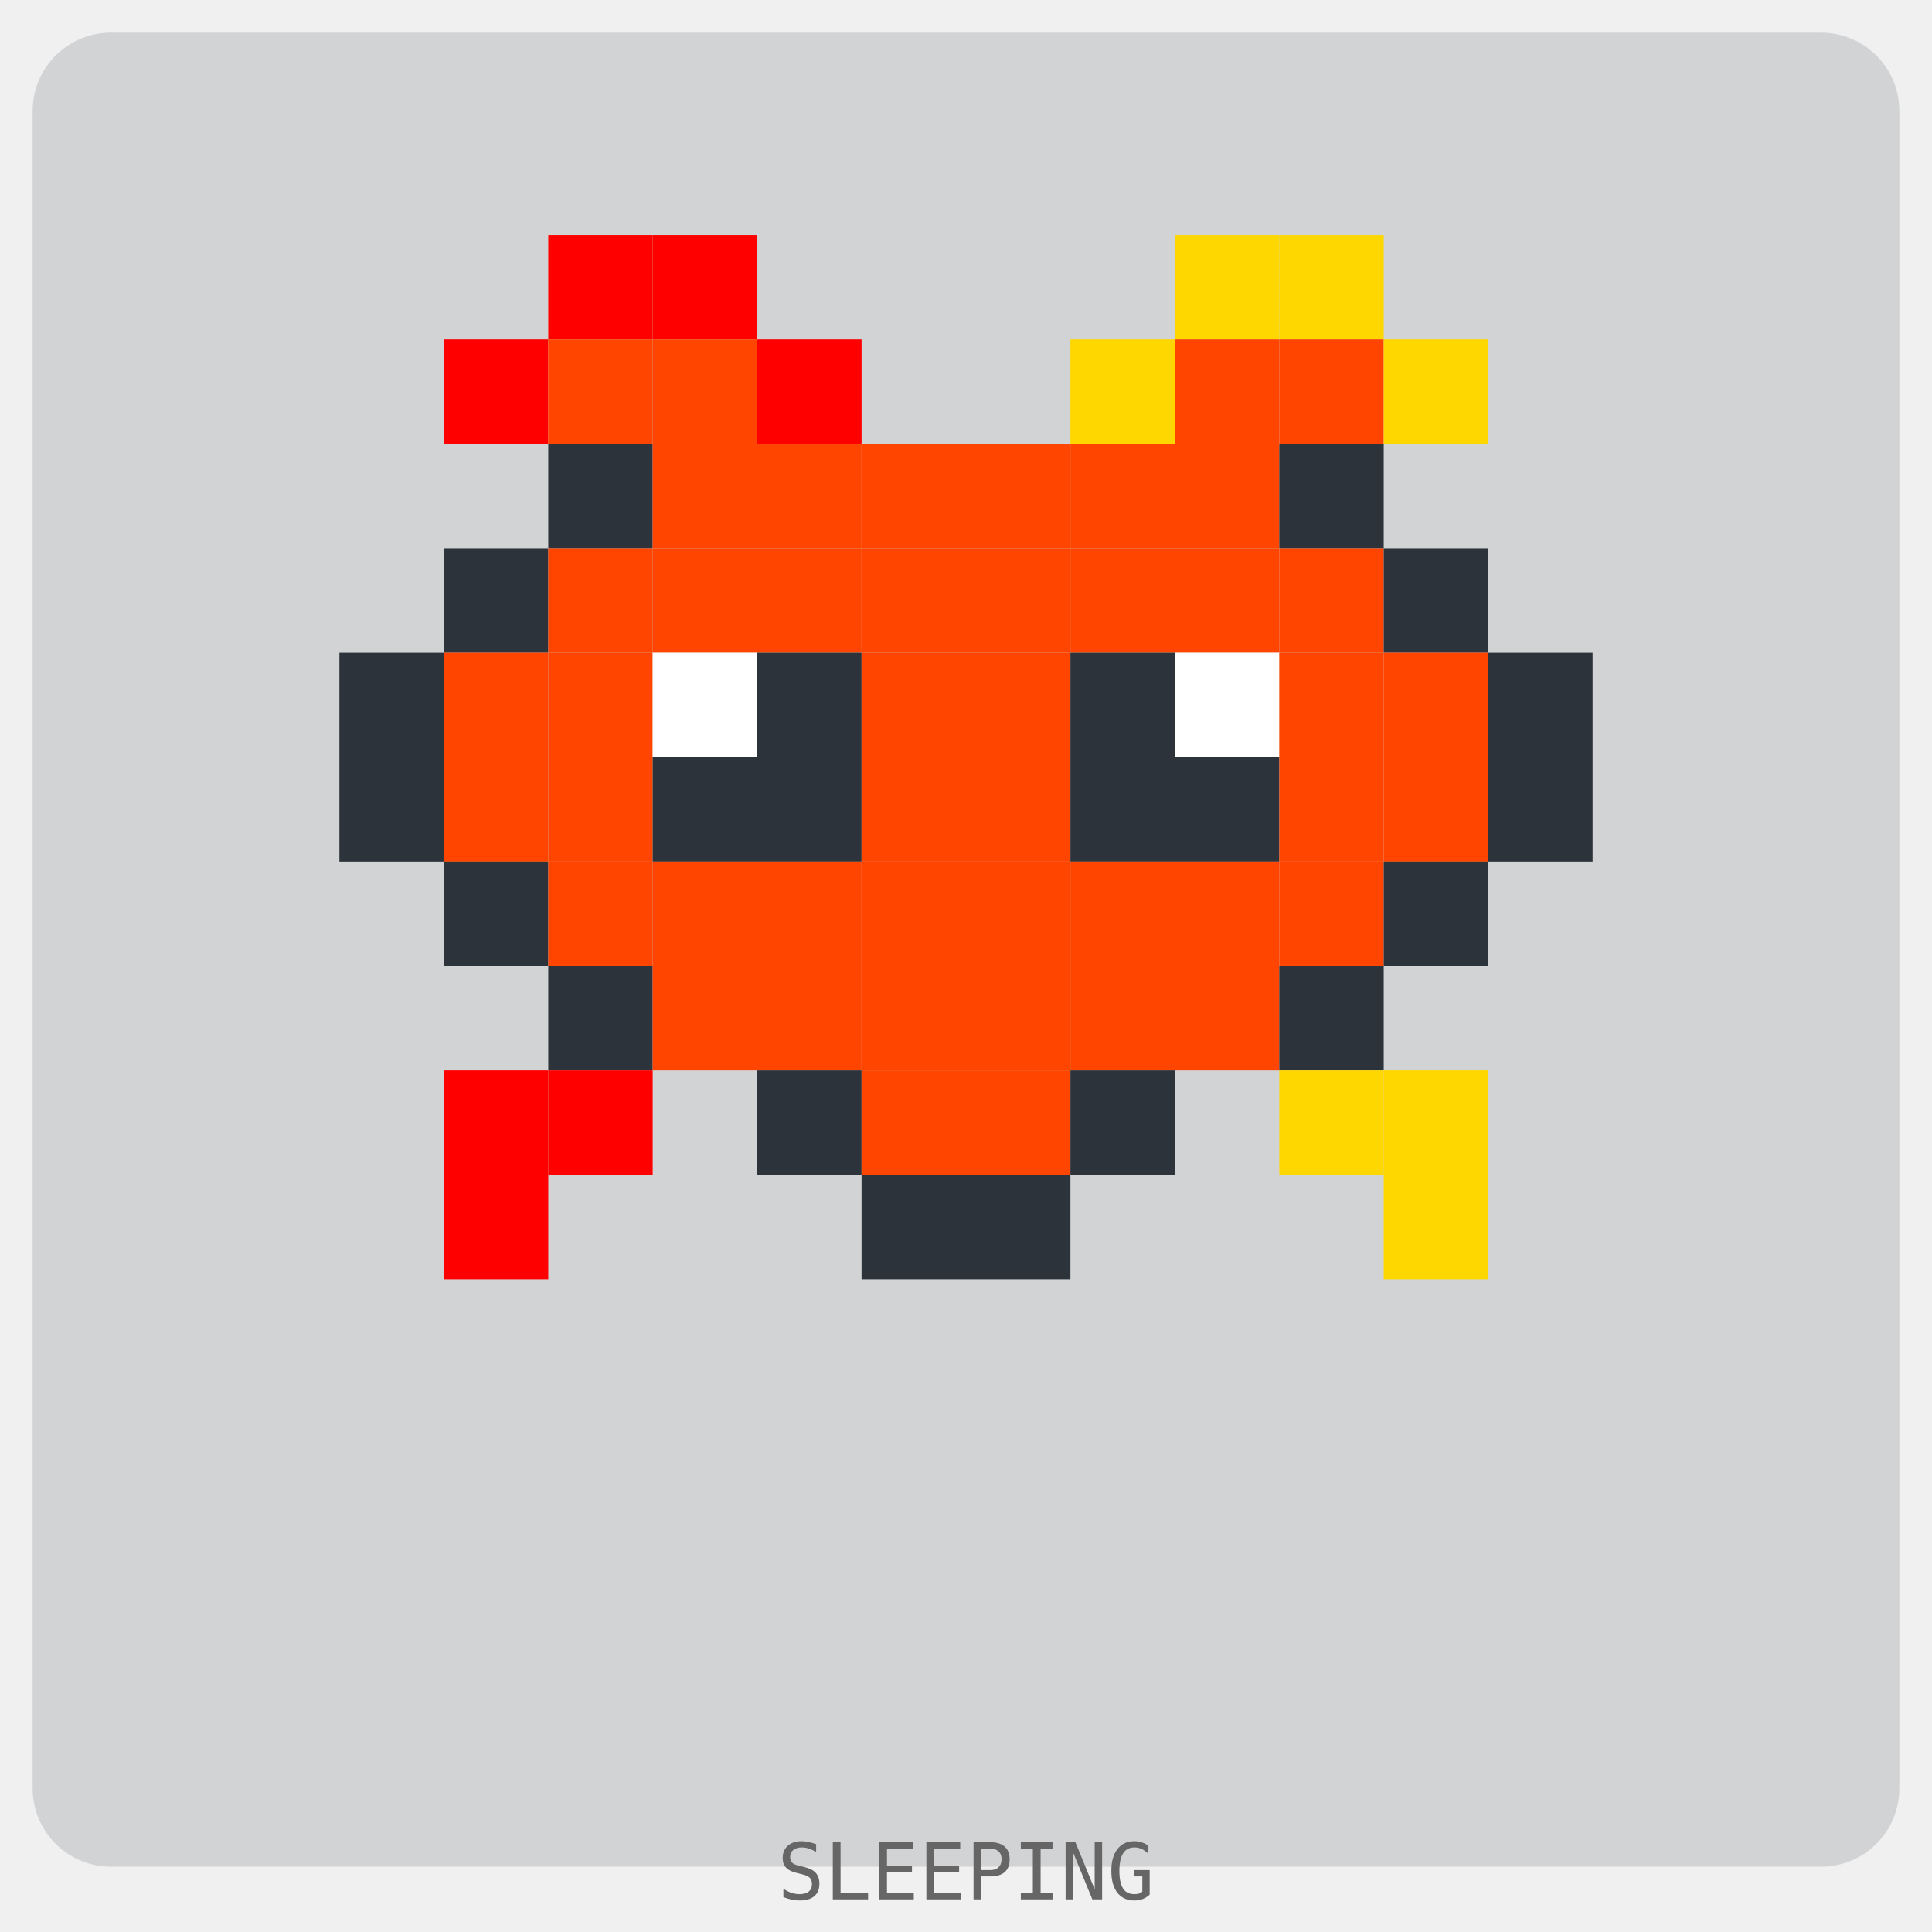
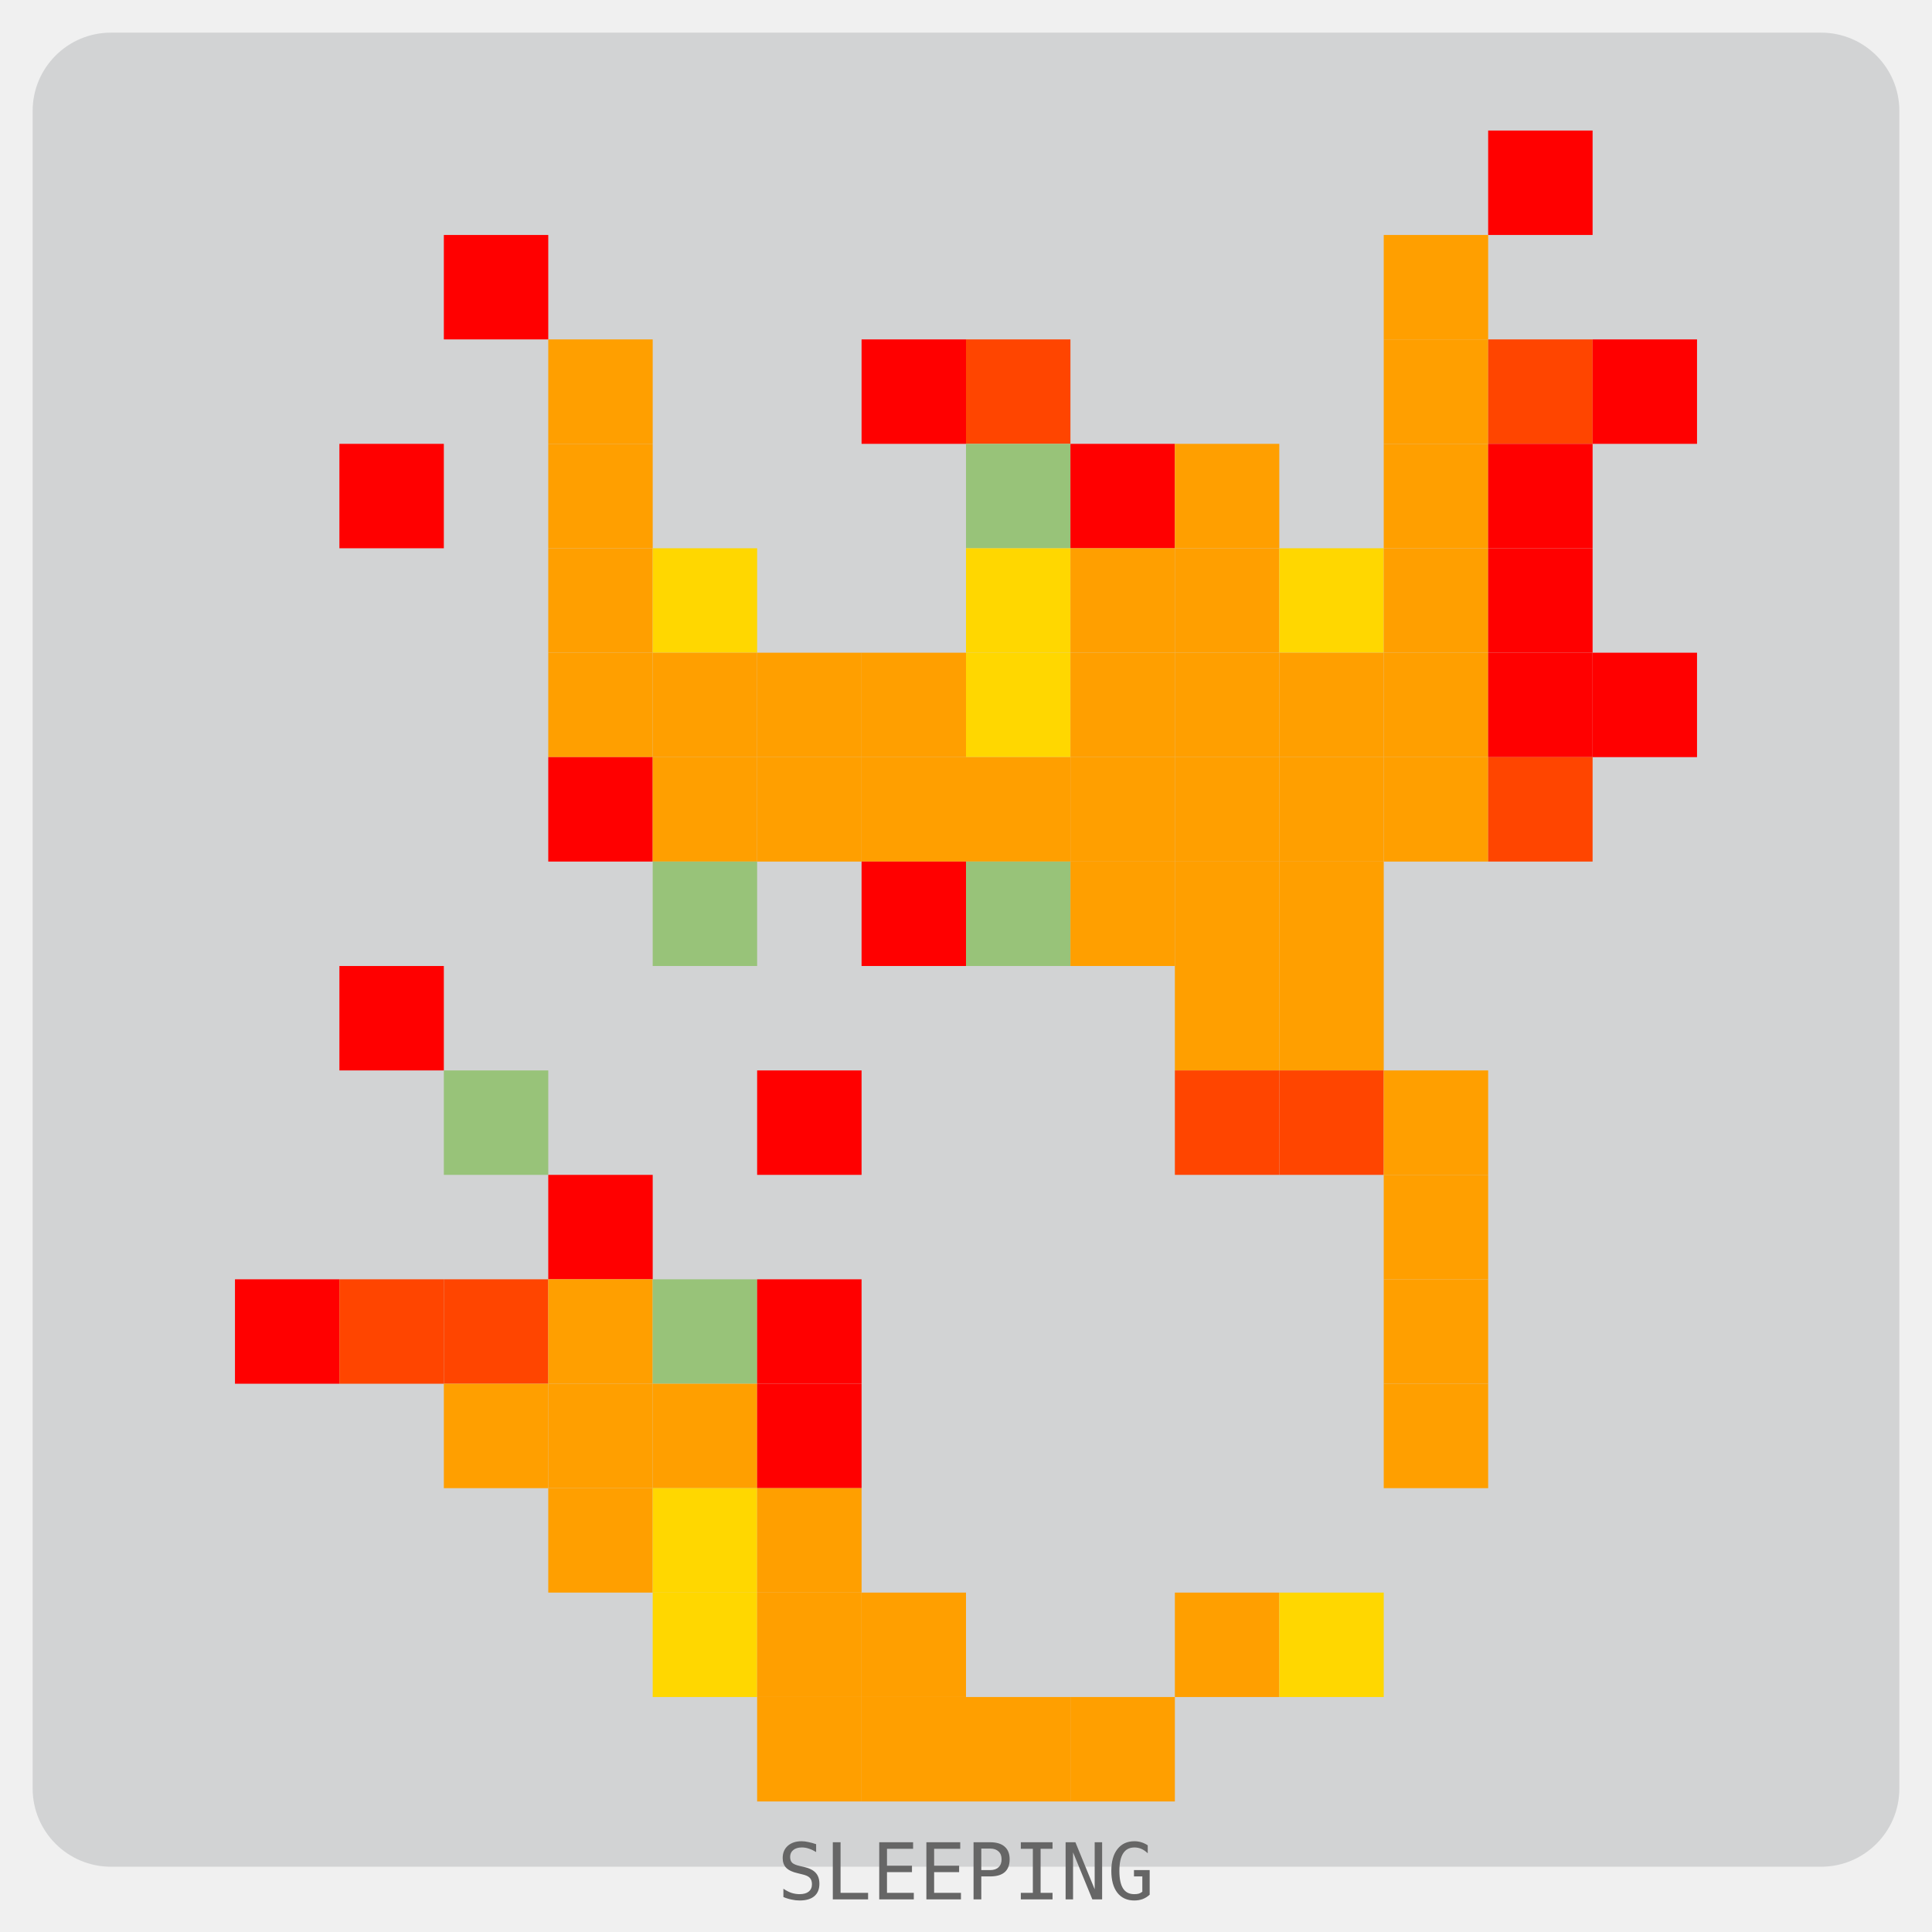
<svg xmlns="http://www.w3.org/2000/svg" width="296" height="296" viewBox="0 0 296 296">
  <style>.pet { transform-origin: center; }</style>
  <rect x="5" y="5" width="286" height="281" rx="12" ry="12" fill="rgba(45, 51, 59, 0.15)" />
  <g transform="translate(20, 20)" opacity="1">
    <g class="pet">
-       <rect x="64" y="16" width="16" height="16" fill="#FF0000" />
-       <rect x="80" y="16" width="16" height="16" fill="#FF0000" />
-       <rect x="160" y="16" width="16" height="16" fill="#FFD700" />
-       <rect x="176" y="16" width="16" height="16" fill="#FFD700" />
-       <rect x="48" y="32" width="16" height="16" fill="#FF0000" />
-       <rect x="64" y="32" width="16" height="16" fill="#ff4500" />
-       <rect x="80" y="32" width="16" height="16" fill="#ff4500" />
-       <rect x="96" y="32" width="16" height="16" fill="#FF0000" />
-       <rect x="144" y="32" width="16" height="16" fill="#FFD700" />
-       <rect x="160" y="32" width="16" height="16" fill="#ff4500" />
-       <rect x="176" y="32" width="16" height="16" fill="#ff4500" />
-       <rect x="192" y="32" width="16" height="16" fill="#FFD700" />
-       <rect x="64" y="48" width="16" height="16" fill="#2d333b" />
-       <rect x="80" y="48" width="16" height="16" fill="#ff4500" />
-       <rect x="96" y="48" width="16" height="16" fill="#ff4500" />
-       <rect x="112" y="48" width="16" height="16" fill="#ff4500" />
-       <rect x="128" y="48" width="16" height="16" fill="#ff4500" />
-       <rect x="144" y="48" width="16" height="16" fill="#ff4500" />
-       <rect x="160" y="48" width="16" height="16" fill="#ff4500" />
-       <rect x="176" y="48" width="16" height="16" fill="#2d333b" />
-       <rect x="48" y="64" width="16" height="16" fill="#2d333b" />
-       <rect x="64" y="64" width="16" height="16" fill="#ff4500" />
-       <rect x="80" y="64" width="16" height="16" fill="#ff4500" />
-       <rect x="96" y="64" width="16" height="16" fill="#ff4500" />
-       <rect x="112" y="64" width="16" height="16" fill="#ff4500" />
-       <rect x="128" y="64" width="16" height="16" fill="#ff4500" />
-       <rect x="144" y="64" width="16" height="16" fill="#ff4500" />
-       <rect x="160" y="64" width="16" height="16" fill="#ff4500" />
-       <rect x="176" y="64" width="16" height="16" fill="#ff4500" />
-       <rect x="192" y="64" width="16" height="16" fill="#2d333b" />
-       <rect x="32" y="80" width="16" height="16" fill="#2d333b" />
-       <rect x="48" y="80" width="16" height="16" fill="#ff4500" />
-       <rect x="64" y="80" width="16" height="16" fill="#ff4500" />
-       <rect x="80" y="80" width="16" height="16" fill="#ffffff" />
-       <rect x="96" y="80" width="16" height="16" fill="#2d333b" />
-       <rect x="112" y="80" width="16" height="16" fill="#ff4500" />
-       <rect x="128" y="80" width="16" height="16" fill="#ff4500" />
-       <rect x="144" y="80" width="16" height="16" fill="#2d333b" />
-       <rect x="160" y="80" width="16" height="16" fill="#ffffff" />
-       <rect x="176" y="80" width="16" height="16" fill="#ff4500" />
-       <rect x="192" y="80" width="16" height="16" fill="#ff4500" />
-       <rect x="208" y="80" width="16" height="16" fill="#2d333b" />
-       <rect x="32" y="96" width="16" height="16" fill="#2d333b" />
-       <rect x="48" y="96" width="16" height="16" fill="#ff4500" />
-       <rect x="64" y="96" width="16" height="16" fill="#ff4500" />
-       <rect x="80" y="96" width="16" height="16" fill="#2d333b" />
-       <rect x="96" y="96" width="16" height="16" fill="#2d333b" />
-       <rect x="112" y="96" width="16" height="16" fill="#ff4500" />
-       <rect x="128" y="96" width="16" height="16" fill="#ff4500" />
-       <rect x="144" y="96" width="16" height="16" fill="#2d333b" />
-       <rect x="160" y="96" width="16" height="16" fill="#2d333b" />
-       <rect x="176" y="96" width="16" height="16" fill="#ff4500" />
-       <rect x="192" y="96" width="16" height="16" fill="#ff4500" />
-       <rect x="208" y="96" width="16" height="16" fill="#2d333b" />
-       <rect x="48" y="112" width="16" height="16" fill="#2d333b" />
-       <rect x="64" y="112" width="16" height="16" fill="#ff4500" />
-       <rect x="80" y="112" width="16" height="16" fill="#ff4500" />
-       <rect x="96" y="112" width="16" height="16" fill="#ff4500" />
-       <rect x="112" y="112" width="16" height="16" fill="#ff4500" />
-       <rect x="128" y="112" width="16" height="16" fill="#ff4500" />
-       <rect x="144" y="112" width="16" height="16" fill="#ff4500" />
-       <rect x="160" y="112" width="16" height="16" fill="#ff4500" />
-       <rect x="176" y="112" width="16" height="16" fill="#ff4500" />
-       <rect x="192" y="112" width="16" height="16" fill="#2d333b" />
-       <rect x="64" y="128" width="16" height="16" fill="#2d333b" />
-       <rect x="80" y="128" width="16" height="16" fill="#ff4500" />
-       <rect x="96" y="128" width="16" height="16" fill="#ff4500" />
-       <rect x="112" y="128" width="16" height="16" fill="#ff4500" />
-       <rect x="128" y="128" width="16" height="16" fill="#ff4500" />
-       <rect x="144" y="128" width="16" height="16" fill="#ff4500" />
-       <rect x="160" y="128" width="16" height="16" fill="#ff4500" />
-       <rect x="176" y="128" width="16" height="16" fill="#2d333b" />
-       <rect x="48" y="144" width="16" height="16" fill="#FF0000" />
-       <rect x="64" y="144" width="16" height="16" fill="#FF0000" />
-       <rect x="96" y="144" width="16" height="16" fill="#2d333b" />
-       <rect x="112" y="144" width="16" height="16" fill="#ff4500" />
-       <rect x="128" y="144" width="16" height="16" fill="#ff4500" />
-       <rect x="144" y="144" width="16" height="16" fill="#2d333b" />
-       <rect x="176" y="144" width="16" height="16" fill="#FFD700" />
-       <rect x="192" y="144" width="16" height="16" fill="#FFD700" />
-       <rect x="48" y="160" width="16" height="16" fill="#FF0000" />
-       <rect x="112" y="160" width="16" height="16" fill="#2d333b" />
-       <rect x="128" y="160" width="16" height="16" fill="#2d333b" />
-       <rect x="192" y="160" width="16" height="16" fill="#FFD700" />
+       <rect x="208" y="0" width="16" height="16" fill="#FF0000" />
+       <rect x="48" y="16" width="16" height="16" fill="#FF0000" />
+       <rect x="192" y="16" width="16" height="16" fill="#FF9F00" />
+       <rect x="64" y="32" width="16" height="16" fill="#FF9F00" />
+       <rect x="112" y="32" width="16" height="16" fill="#FF0000" />
+       <rect x="128" y="32" width="16" height="16" fill="#ff4500" />
+       <rect x="192" y="32" width="16" height="16" fill="#FF9F00" />
+       <rect x="208" y="32" width="16" height="16" fill="#ff4500" />
+       <rect x="224" y="32" width="16" height="16" fill="#FF0000" />
+       <rect x="32" y="48" width="16" height="16" fill="#FF0000" />
+       <rect x="64" y="48" width="16" height="16" fill="#FF9F00" />
+       <rect x="128" y="48" width="16" height="16" fill="#98c379" />
+       <rect x="144" y="48" width="16" height="16" fill="#FF0000" />
+       <rect x="160" y="48" width="16" height="16" fill="#FF9F00" />
+       <rect x="192" y="48" width="16" height="16" fill="#FF9F00" />
+       <rect x="208" y="48" width="16" height="16" fill="#FF0000" />
+       <rect x="64" y="64" width="16" height="16" fill="#FF9F00" />
+       <rect x="80" y="64" width="16" height="16" fill="#FFD700" />
+       <rect x="128" y="64" width="16" height="16" fill="#FFD700" />
+       <rect x="144" y="64" width="16" height="16" fill="#FF9F00" />
+       <rect x="160" y="64" width="16" height="16" fill="#FF9F00" />
+       <rect x="176" y="64" width="16" height="16" fill="#FFD700" />
+       <rect x="192" y="64" width="16" height="16" fill="#FF9F00" />
+       <rect x="208" y="64" width="16" height="16" fill="#FF0000" />
+       <rect x="64" y="80" width="16" height="16" fill="#FF9F00" />
+       <rect x="80" y="80" width="16" height="16" fill="#FF9F00" />
+       <rect x="96" y="80" width="16" height="16" fill="#FF9F00" />
+       <rect x="112" y="80" width="16" height="16" fill="#FF9F00" />
+       <rect x="128" y="80" width="16" height="16" fill="#FFD700" />
+       <rect x="144" y="80" width="16" height="16" fill="#FF9F00" />
+       <rect x="160" y="80" width="16" height="16" fill="#FF9F00" />
+       <rect x="176" y="80" width="16" height="16" fill="#FF9F00" />
+       <rect x="192" y="80" width="16" height="16" fill="#FF9F00" />
+       <rect x="208" y="80" width="16" height="16" fill="#FF0000" />
+       <rect x="224" y="80" width="16" height="16" fill="#FF0000" />
+       <rect x="64" y="96" width="16" height="16" fill="#FF0000" />
+       <rect x="80" y="96" width="16" height="16" fill="#FF9F00" />
+       <rect x="96" y="96" width="16" height="16" fill="#FF9F00" />
+       <rect x="112" y="96" width="16" height="16" fill="#FF9F00" />
+       <rect x="128" y="96" width="16" height="16" fill="#FF9F00" />
+       <rect x="144" y="96" width="16" height="16" fill="#FF9F00" />
+       <rect x="160" y="96" width="16" height="16" fill="#FF9F00" />
+       <rect x="176" y="96" width="16" height="16" fill="#FF9F00" />
+       <rect x="192" y="96" width="16" height="16" fill="#FF9F00" />
+       <rect x="208" y="96" width="16" height="16" fill="#ff4500" />
+       <rect x="80" y="112" width="16" height="16" fill="#98c379" />
+       <rect x="112" y="112" width="16" height="16" fill="#FF0000" />
+       <rect x="128" y="112" width="16" height="16" fill="#98c379" />
+       <rect x="144" y="112" width="16" height="16" fill="#FF9F00" />
+       <rect x="160" y="112" width="16" height="16" fill="#FF9F00" />
+       <rect x="176" y="112" width="16" height="16" fill="#FF9F00" />
+       <rect x="32" y="128" width="16" height="16" fill="#FF0000" />
+       <rect x="160" y="128" width="16" height="16" fill="#FF9F00" />
+       <rect x="176" y="128" width="16" height="16" fill="#FF9F00" />
+       <rect x="48" y="144" width="16" height="16" fill="#98c379" />
+       <rect x="96" y="144" width="16" height="16" fill="#FF0000" />
+       <rect x="160" y="144" width="16" height="16" fill="#ff4500" />
+       <rect x="176" y="144" width="16" height="16" fill="#ff4500" />
+       <rect x="192" y="144" width="16" height="16" fill="#FF9F00" />
+       <rect x="64" y="160" width="16" height="16" fill="#FF0000" />
+       <rect x="192" y="160" width="16" height="16" fill="#FF9F00" />
+       <rect x="16" y="176" width="16" height="16" fill="#FF0000" />
+       <rect x="32" y="176" width="16" height="16" fill="#ff4500" />
+       <rect x="48" y="176" width="16" height="16" fill="#ff4500" />
+       <rect x="64" y="176" width="16" height="16" fill="#FF9F00" />
+       <rect x="80" y="176" width="16" height="16" fill="#98c379" />
+       <rect x="96" y="176" width="16" height="16" fill="#FF0000" />
+       <rect x="192" y="176" width="16" height="16" fill="#FF9F00" />
+       <rect x="48" y="192" width="16" height="16" fill="#FF9F00" />
+       <rect x="64" y="192" width="16" height="16" fill="#FF9F00" />
+       <rect x="80" y="192" width="16" height="16" fill="#FF9F00" />
+       <rect x="96" y="192" width="16" height="16" fill="#FF0000" />
+       <rect x="192" y="192" width="16" height="16" fill="#FF9F00" />
+       <rect x="64" y="208" width="16" height="16" fill="#FF9F00" />
+       <rect x="80" y="208" width="16" height="16" fill="#FFD700" />
+       <rect x="96" y="208" width="16" height="16" fill="#FF9F00" />
+       <rect x="80" y="224" width="16" height="16" fill="#FFD700" />
+       <rect x="96" y="224" width="16" height="16" fill="#FF9F00" />
+       <rect x="112" y="224" width="16" height="16" fill="#FF9F00" />
+       <rect x="160" y="224" width="16" height="16" fill="#FF9F00" />
+       <rect x="176" y="224" width="16" height="16" fill="#FFD700" />
+       <rect x="96" y="240" width="16" height="16" fill="#FF9F00" />
+       <rect x="112" y="240" width="16" height="16" fill="#FF9F00" />
+       <rect x="128" y="240" width="16" height="16" fill="#FF9F00" />
+       <rect x="144" y="240" width="16" height="16" fill="#FF9F00" />
      <animateTransform attributeName="transform" type="scale" values="1 1; 1.02 0.98; 1 1" dur="2s" repeatCount="indefinite" />
    </g>
  </g>
  <text x="50%" y="291" text-anchor="middle" font-family="monospace" font-size="12" fill="#666">SLEEPING</text>
</svg>
